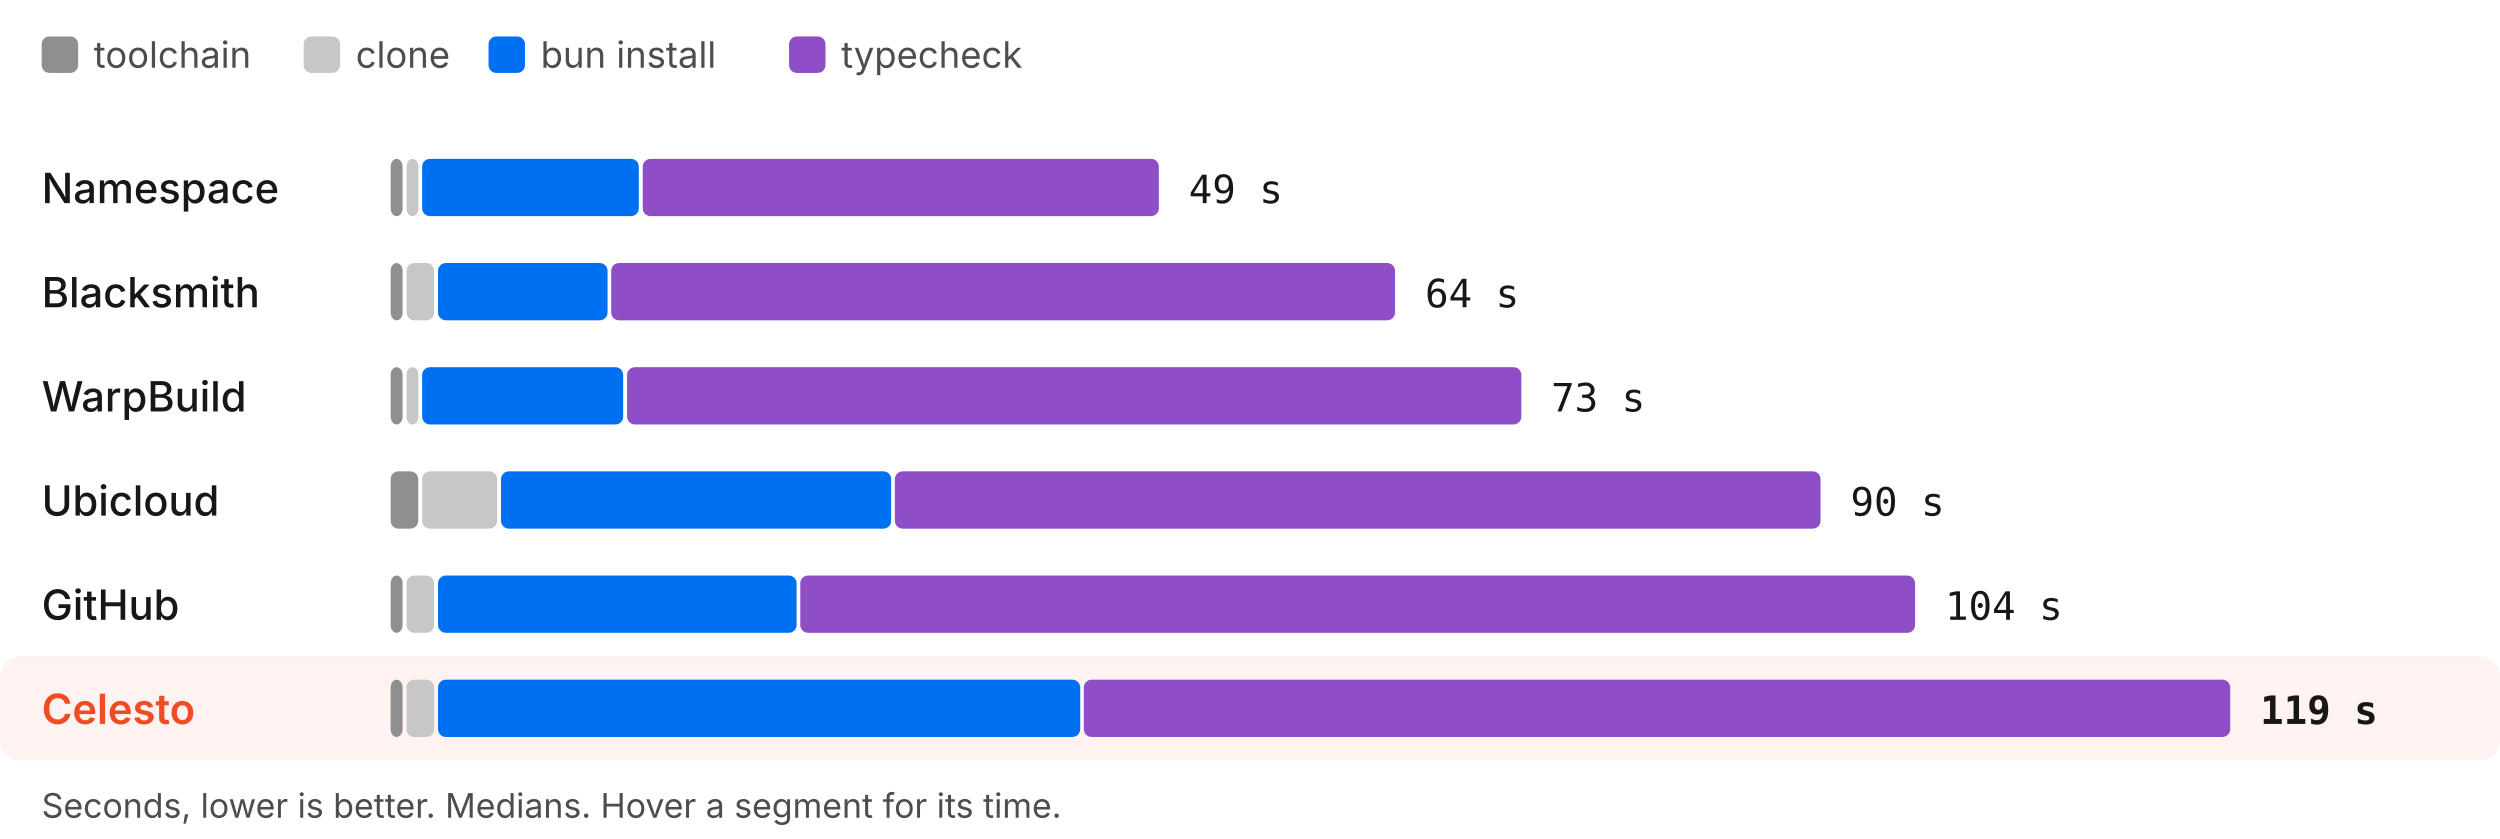
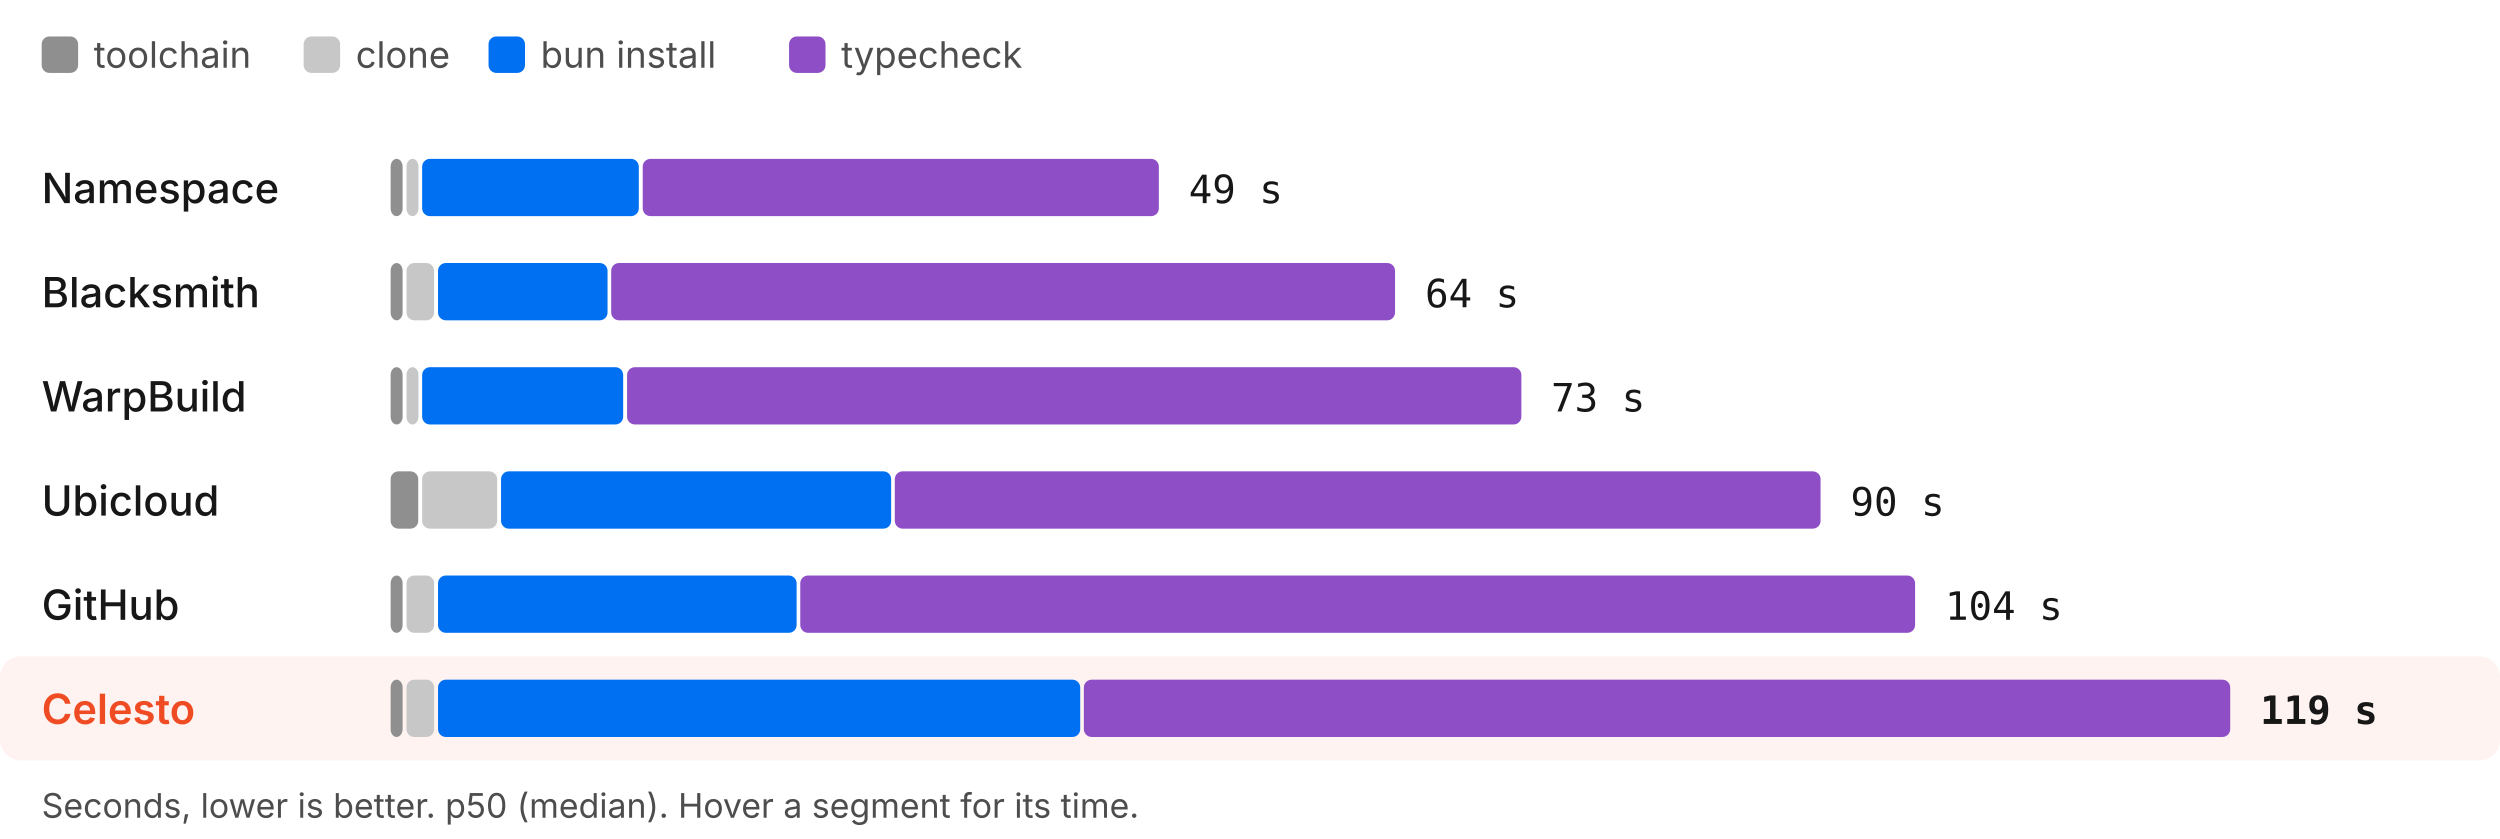
<svg xmlns="http://www.w3.org/2000/svg" viewBox="0 0 960 322" font-family="Geist,Inter,-apple-system,BlinkMacSystemFont,Segoe UI,sans-serif">
  <style>.t{fill:#171717}.m{fill:#4d4d4d}.hl{fill:#F04C24;fill-opacity:.07}.n{fill:#8f8f8f;fill-opacity:.12}</style>
  <rect x="16" y="14" width="14" height="14" rx="3" fill="#8f8f8f" />
  <text x="36" y="26" font-size="14" class="m">toolchain</text>
  <rect x="116.6" y="14" width="14" height="14" rx="3" fill="#c7c7c7" />
  <text x="136.6" y="26" font-size="14" class="m">clone</text>
  <rect x="187.6" y="14" width="14" height="14" rx="3" fill="#0070f3" />
  <text x="207.6" y="26" font-size="14" class="m">bun install</text>
  <rect x="303" y="14" width="14" height="14" rx="3" fill="#8e4ec6" />
  <text x="323" y="26" font-size="14" class="m">typecheck</text>
  <text x="16" y="78" font-size="16" font-weight="500" class="t">Namespace</text>
  <rect x="150.0" y="61" width="4.6" height="22" rx="3" fill="#8f8f8f" />
  <rect x="156.1" y="61" width="4.6" height="22" rx="3" fill="#c7c7c7" />
  <rect x="162.1" y="61" width="83.2" height="22" rx="3" fill="#0070f3" />
  <rect x="246.8" y="61" width="198.2" height="22" rx="3" fill="#8e4ec6" />
  <text x="456.471" y="78" font-size="15" font-weight="400" font-family="Geist Mono,SFMono-Regular,Menlo,Consolas,monospace" class="t">49 s</text>
  <text x="16" y="118" font-size="16" font-weight="500" class="t">Blacksmith</text>
  <rect x="150.0" y="101" width="4.6" height="22" rx="3" fill="#8f8f8f" />
  <rect x="156.1" y="101" width="10.6" height="22" rx="3" fill="#c7c7c7" />
  <rect x="168.2" y="101" width="65.1" height="22" rx="3" fill="#0070f3" />
  <rect x="234.7" y="101" width="301.0" height="22" rx="3" fill="#8e4ec6" />
  <text x="547.227" y="118" font-size="15" font-weight="400" font-family="Geist Mono,SFMono-Regular,Menlo,Consolas,monospace" class="t">64 s</text>
  <text x="16" y="158" font-size="16" font-weight="500" class="t">WarpBuild</text>
  <rect x="150.0" y="141" width="4.6" height="22" rx="3" fill="#8f8f8f" />
  <rect x="156.1" y="141" width="4.6" height="22" rx="3" fill="#c7c7c7" />
  <rect x="162.1" y="141" width="77.2" height="22" rx="3" fill="#0070f3" />
  <rect x="240.8" y="141" width="343.4" height="22" rx="3" fill="#8e4ec6" />
  <text x="595.63" y="158" font-size="15" font-weight="400" font-family="Geist Mono,SFMono-Regular,Menlo,Consolas,monospace" class="t">73 s</text>
  <text x="16" y="198" font-size="16" font-weight="500" class="t">Ubicloud</text>
  <rect x="150.0" y="181" width="10.6" height="22" rx="3" fill="#8f8f8f" />
  <rect x="162.1" y="181" width="28.8" height="22" rx="3" fill="#c7c7c7" />
  <rect x="192.4" y="181" width="149.8" height="22" rx="3" fill="#0070f3" />
  <rect x="343.6" y="181" width="355.5" height="22" rx="3" fill="#8e4ec6" />
  <text x="710.588" y="198" font-size="15" font-weight="400" font-family="Geist Mono,SFMono-Regular,Menlo,Consolas,monospace" class="t">90 s</text>
  <text x="16" y="238" font-size="16" font-weight="500" class="t">GitHub</text>
  <rect x="150.0" y="221" width="4.6" height="22" rx="3" fill="#8f8f8f" />
  <rect x="156.1" y="221" width="10.6" height="22" rx="3" fill="#c7c7c7" />
  <rect x="168.2" y="221" width="137.7" height="22" rx="3" fill="#0070f3" />
  <rect x="307.3" y="221" width="428.1" height="22" rx="3" fill="#8e4ec6" />
  <text x="746.891" y="238" font-size="15" font-weight="400" font-family="Geist Mono,SFMono-Regular,Menlo,Consolas,monospace" class="t">104 s</text>
  <rect x="0" y="252" width="960" height="40" rx="8" class="hl" />
  <text x="16" y="278" font-size="16" font-weight="600" fill="#F04C24">Celesto</text>
  <rect x="150.0" y="261" width="4.6" height="22" rx="3" fill="#8f8f8f" />
  <rect x="156.1" y="261" width="10.6" height="22" rx="3" fill="#c7c7c7" />
  <rect x="168.2" y="261" width="246.6" height="22" rx="3" fill="#0070f3" />
  <rect x="416.2" y="261" width="440.2" height="22" rx="3" fill="#8e4ec6" />
  <text x="867.899" y="278" font-size="15" font-weight="600" font-family="Geist Mono,SFMono-Regular,Menlo,Consolas,monospace" class="t">119 s</text>
-   <text x="16" y="314" font-size="13" class="m">Seconds, lower is better. Medians. Hover a segment for its time.</text>
+   <text x="16" y="314" font-size="13" class="m">Seconds, lower is better. p50 (median). Hover a segment for its time.</text>
</svg>
